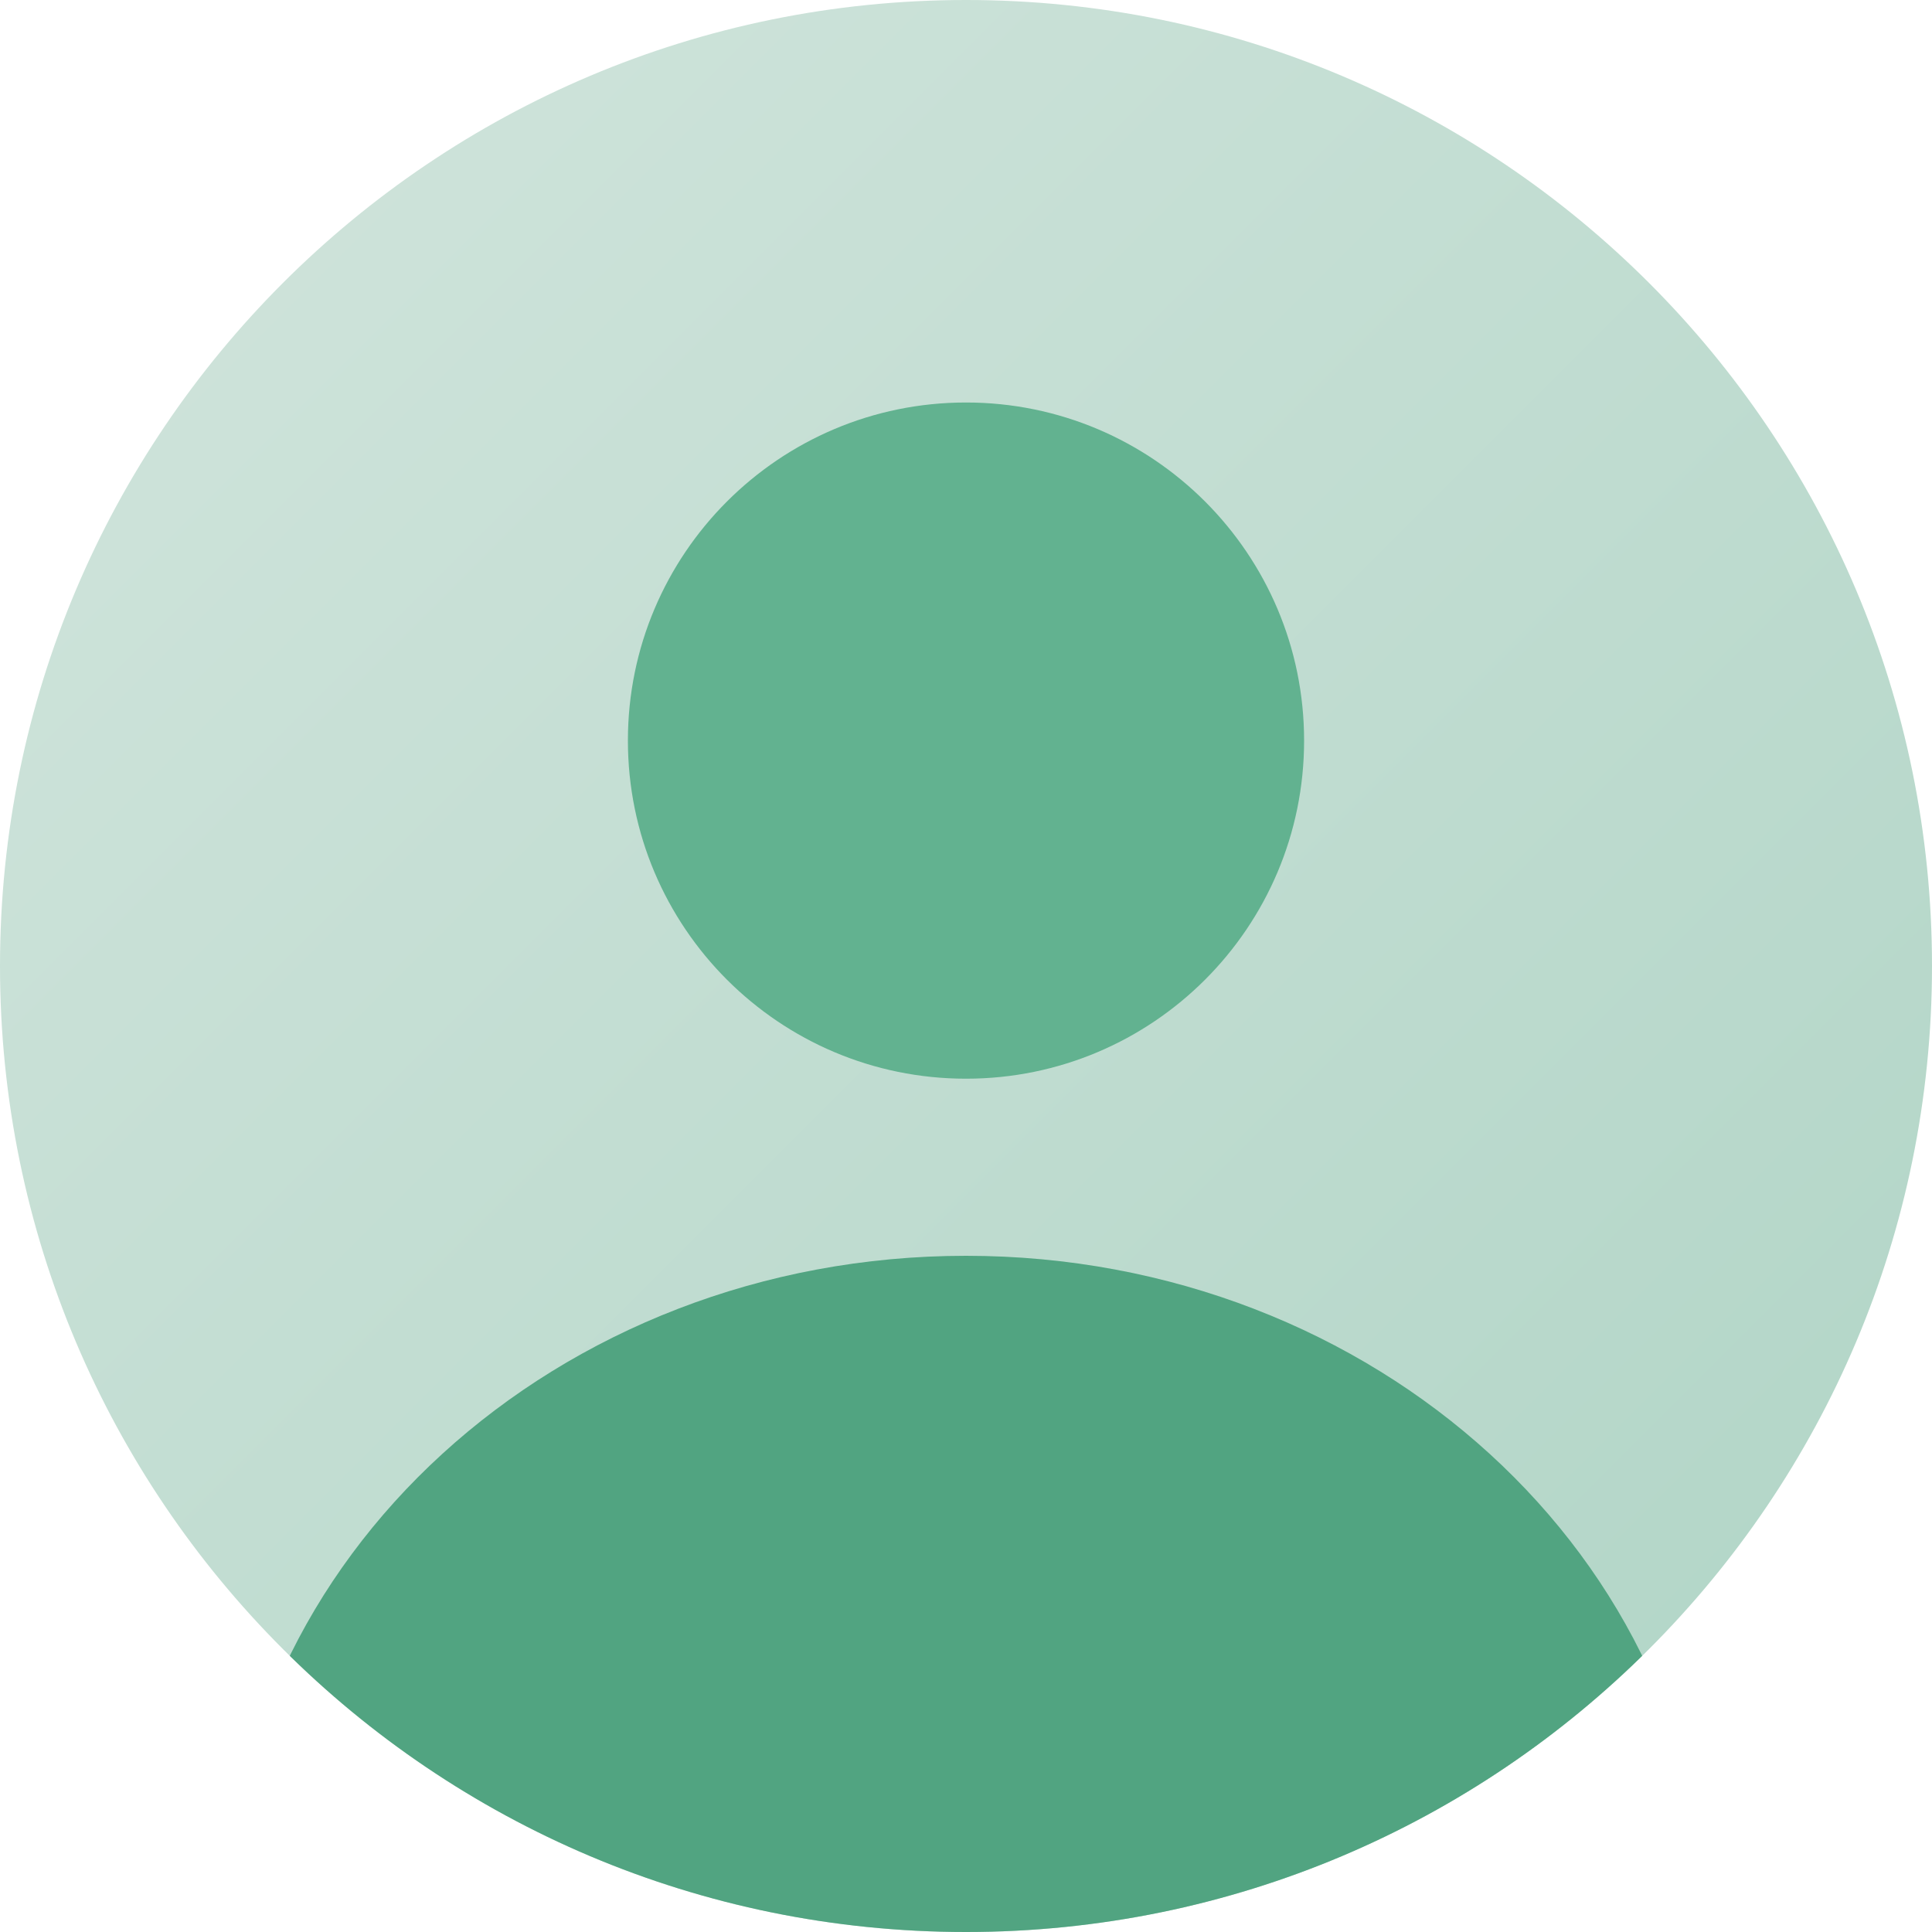
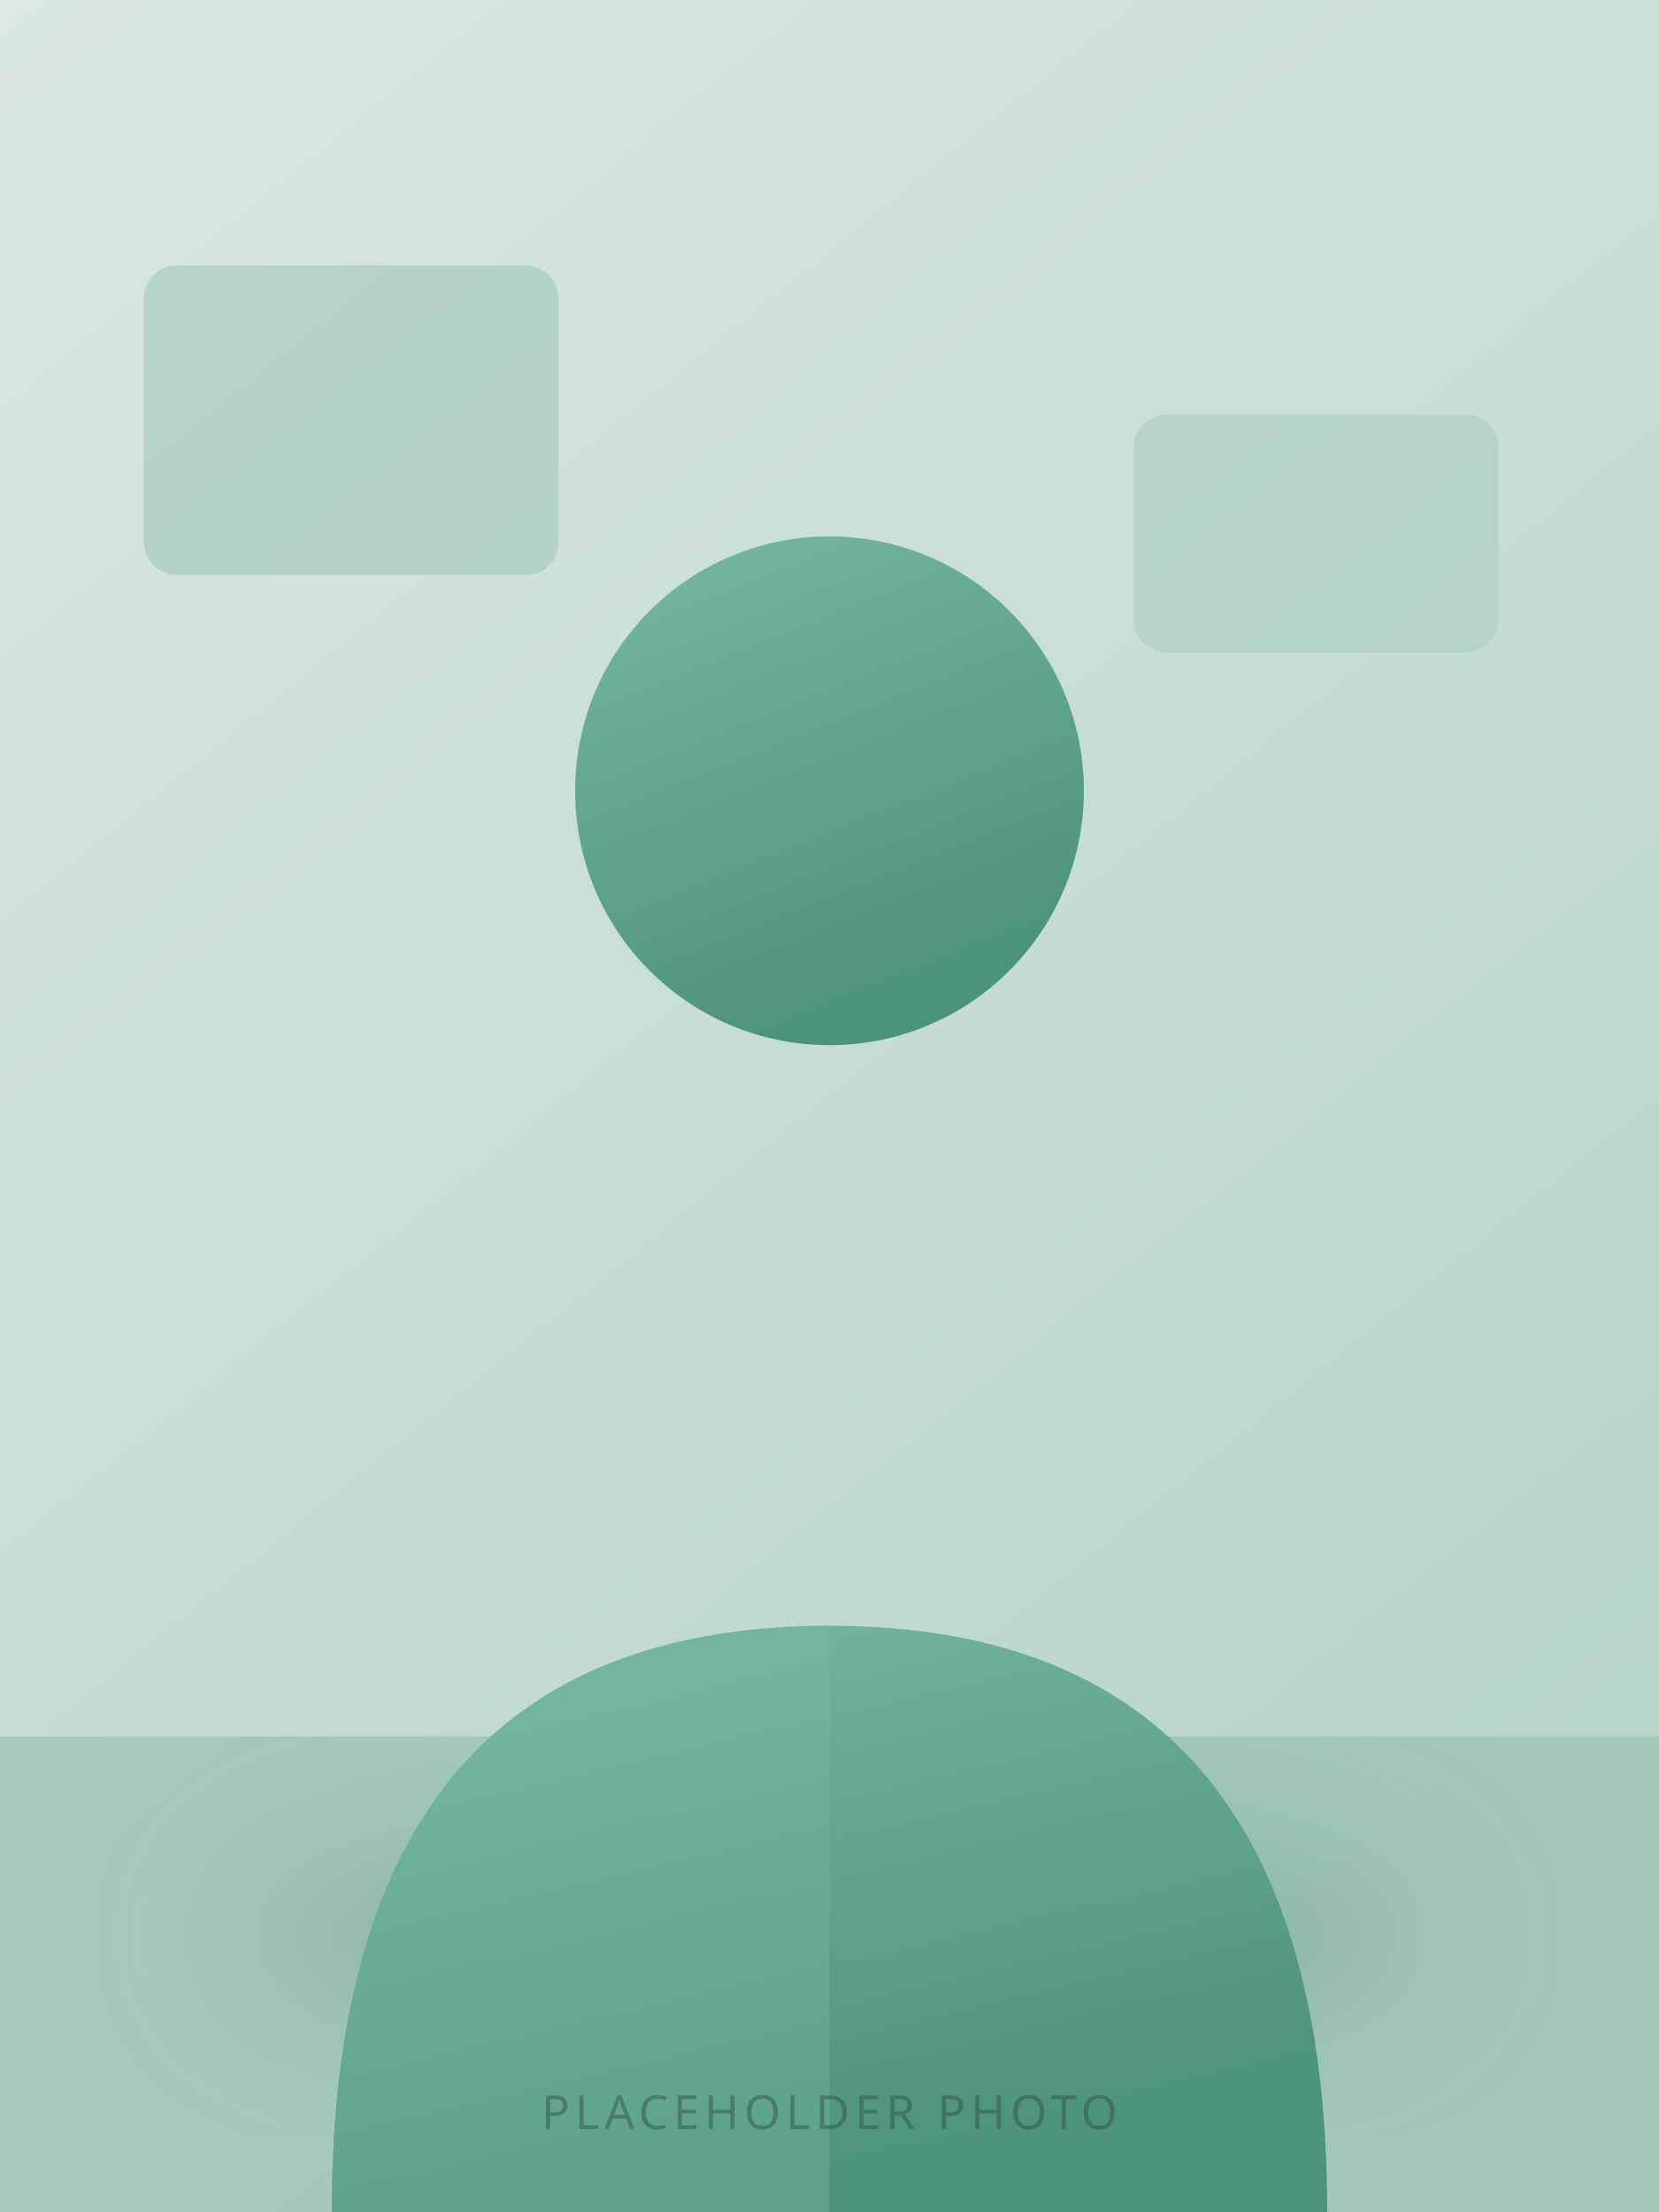
- <svg xmlns="http://www.w3.org/2000/svg" viewBox="0 0 120 120" width="120" height="120" role="img" aria-label="Reviewer photo placeholder">
+ <svg xmlns="http://www.w3.org/2000/svg" viewBox="0 0 600 800" width="600" height="800" role="img" aria-label="Reviewer photo placeholder">
  <defs>
-     <clipPath id="c">
-       <circle cx="60" cy="60" r="60" />
-     </clipPath>
-     <linearGradient id="bg" x1="0" y1="0" x2="1" y2="1">
-       <stop offset="0%" stop-color="hsl(154.982 26% 86%)" />
-       <stop offset="100%" stop-color="hsl(154.982 30% 76%)" />
+     <linearGradient id="bg" x1="0" y1="0" x2="0.6" y2="1">
+       <stop offset="0%" stop-color="hsl(154.982 22% 88%)" />
+       <stop offset="100%" stop-color="hsl(154.982 26% 78%)" />
    </linearGradient>
+     <linearGradient id="fig" x1="0" y1="0" x2="0.4" y2="1">
+       <stop offset="0%" stop-color="hsl(154.982 32% 60%)" />
+       <stop offset="100%" stop-color="hsl(154.982 32% 44%)" />
+     </linearGradient>
+     <filter id="sh" x="-30%" y="-30%" width="160%" height="160%">
+       <feGaussianBlur stdDeviation="26" />
+     </filter>
  </defs>
-   <g clip-path="url(#c)">
-     <rect width="120" height="120" fill="url(#bg)" />
-     <circle cx="60" cy="46" r="21" fill="hsl(154.982 34% 54%)" />
-     <path d="M14 120 a46 42 0 0 1 92 0 z" fill="hsl(154.982 34% 48%)" />
-   </g>
+   <rect width="600" height="800" fill="url(#bg)" />
+   <rect x="52" y="96" width="150" height="112" rx="12" fill="hsl(154.982 24% 72%)" opacity="0.65" />
+   <rect x="410" y="150" width="132" height="86" rx="12" fill="hsl(154.982 24% 72%)" opacity="0.5" />
+   <rect x="0" y="628" width="600" height="172" fill="hsl(154.982 26% 68%)" opacity="0.7" />
+   <ellipse cx="300" cy="700" rx="220" ry="46" fill="hsl(154.982 32% 32%)" opacity="0.2" filter="url(#sh)" />
+   <circle cx="300" cy="286" r="92" fill="url(#fig)" />
+   <path d="M120 800 q0 -212 180 -212 q180 0 180 212 z" fill="url(#fig)" />
+   <path d="M120 800 q0 -212 180 -212 v212 z" fill="hsl(154.982 32% 60%)" opacity="0.35" />
+   <text x="300" y="770" text-anchor="middle" font-family="system-ui, sans-serif" font-size="17" letter-spacing="1.8" fill="hsl(154.982 22% 26%)" opacity="0.5">PLACEHOLDER PHOTO</text>
</svg>
